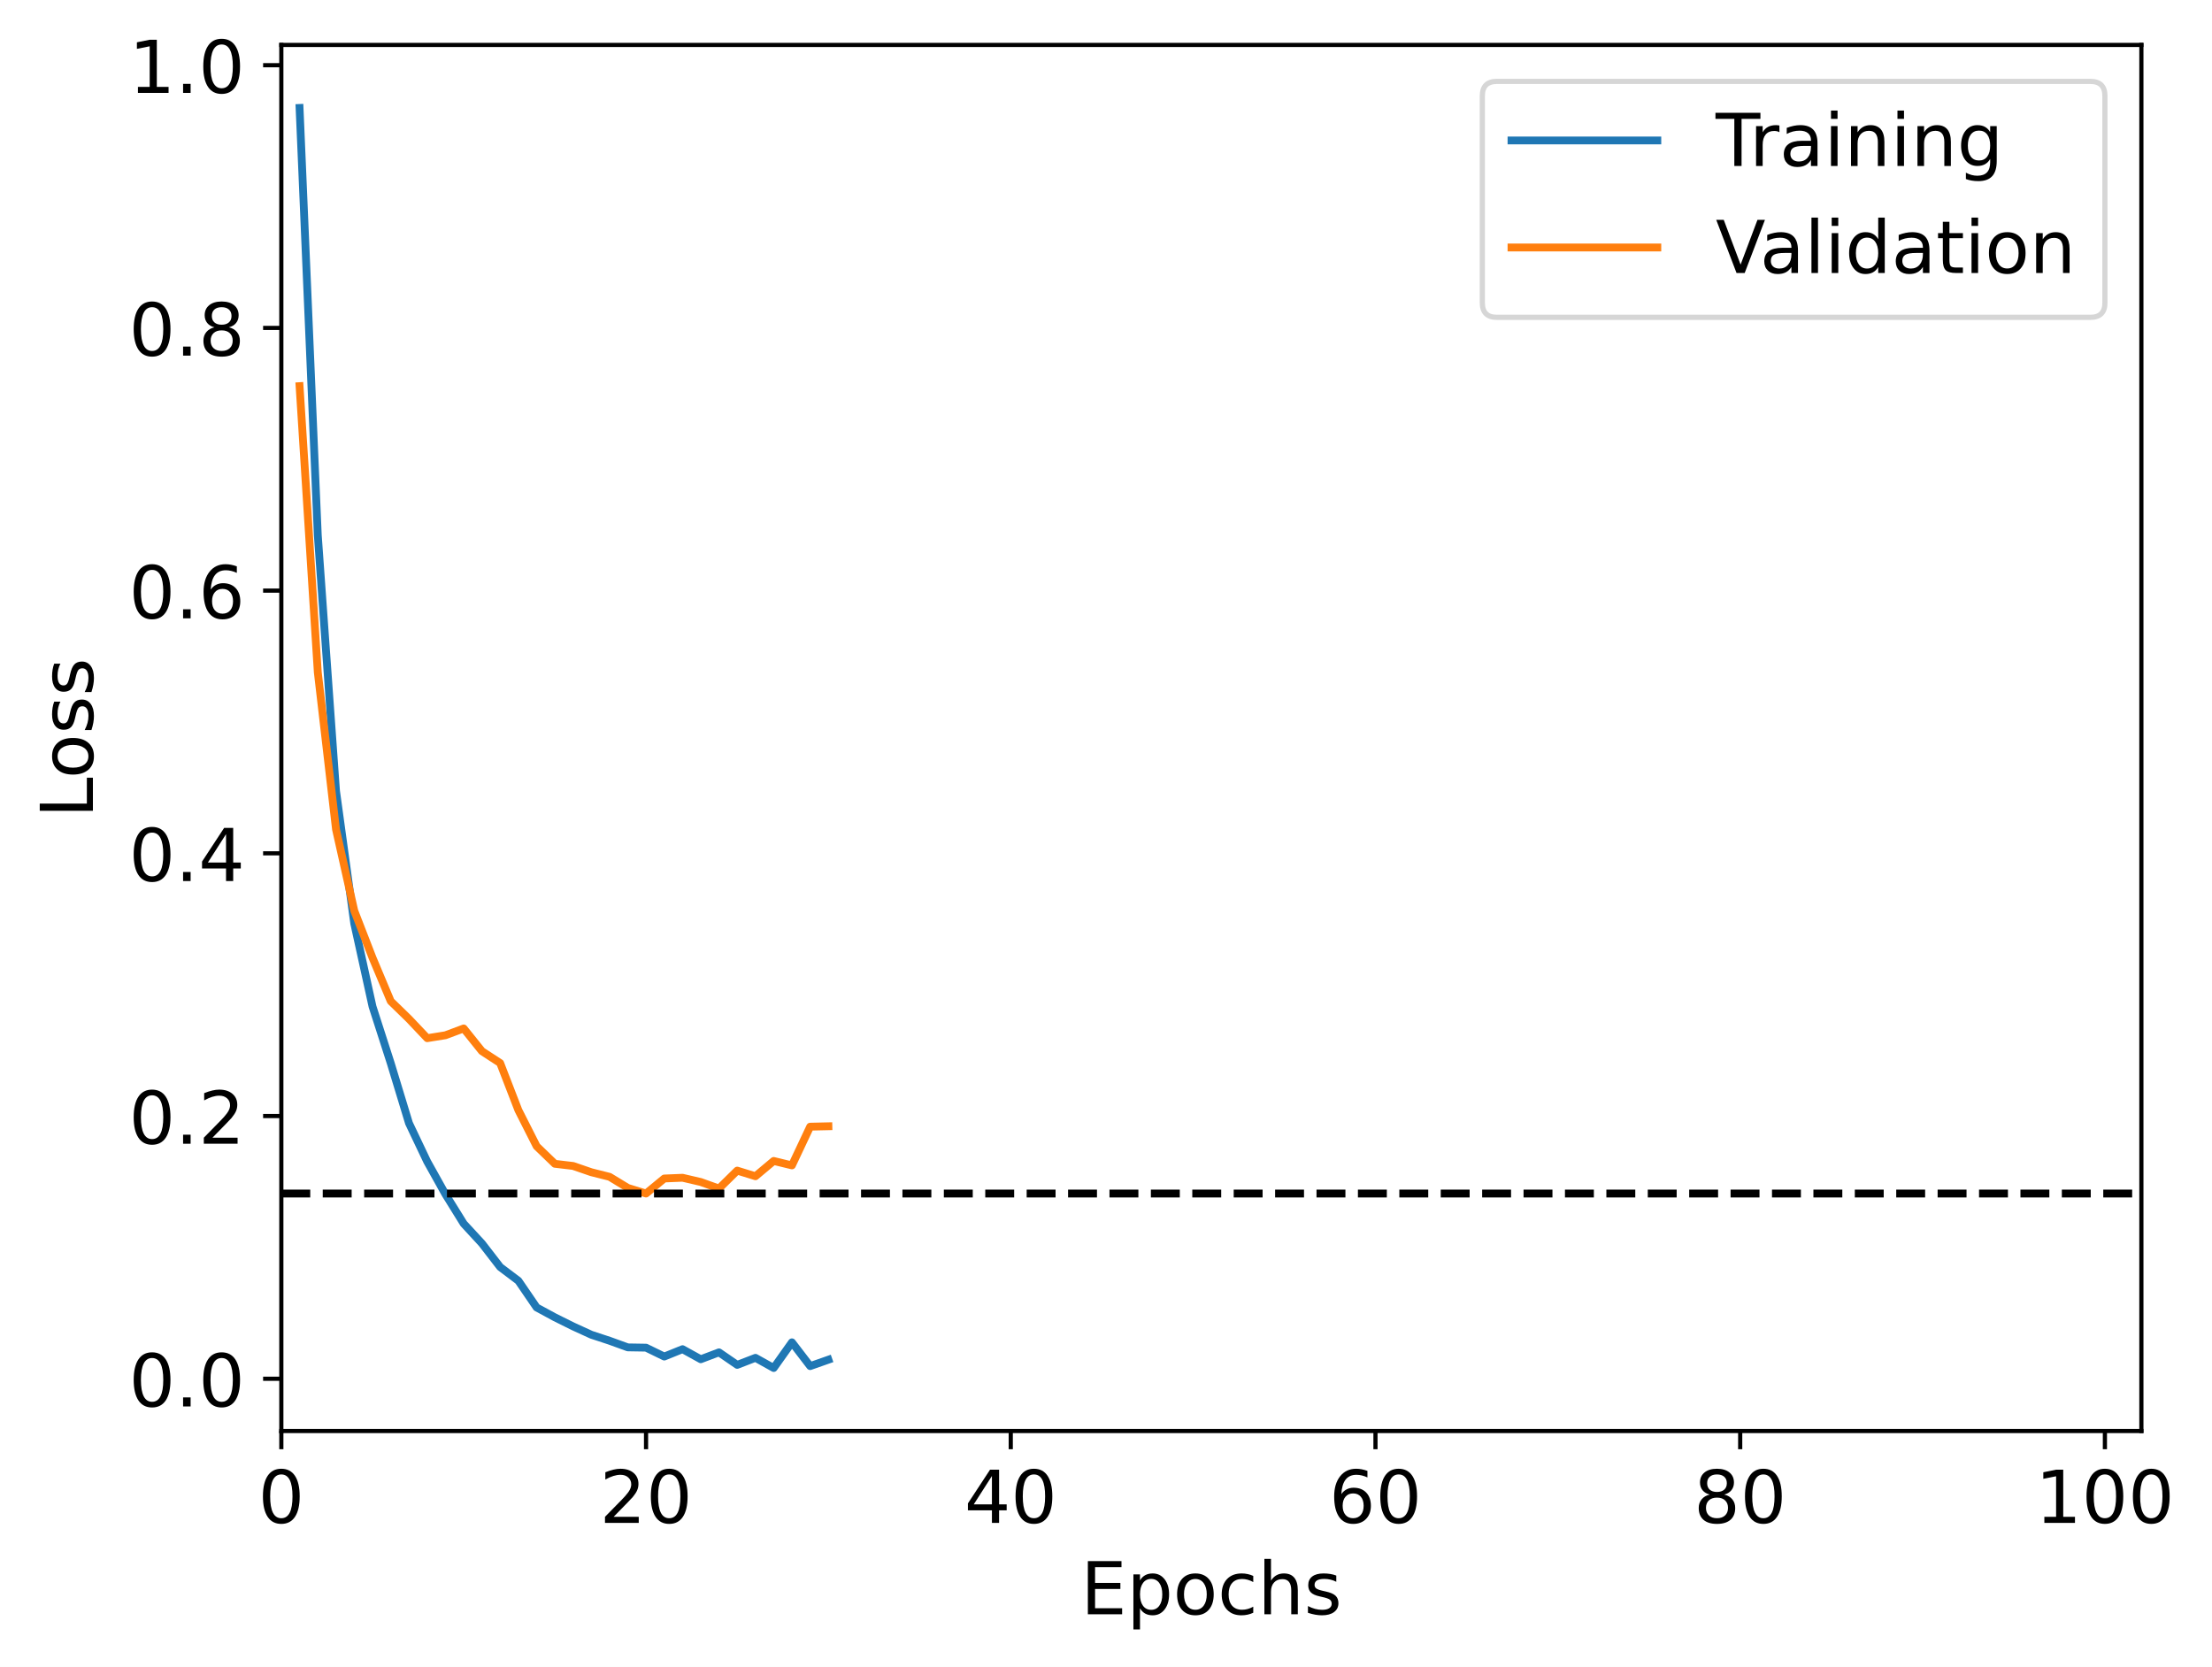
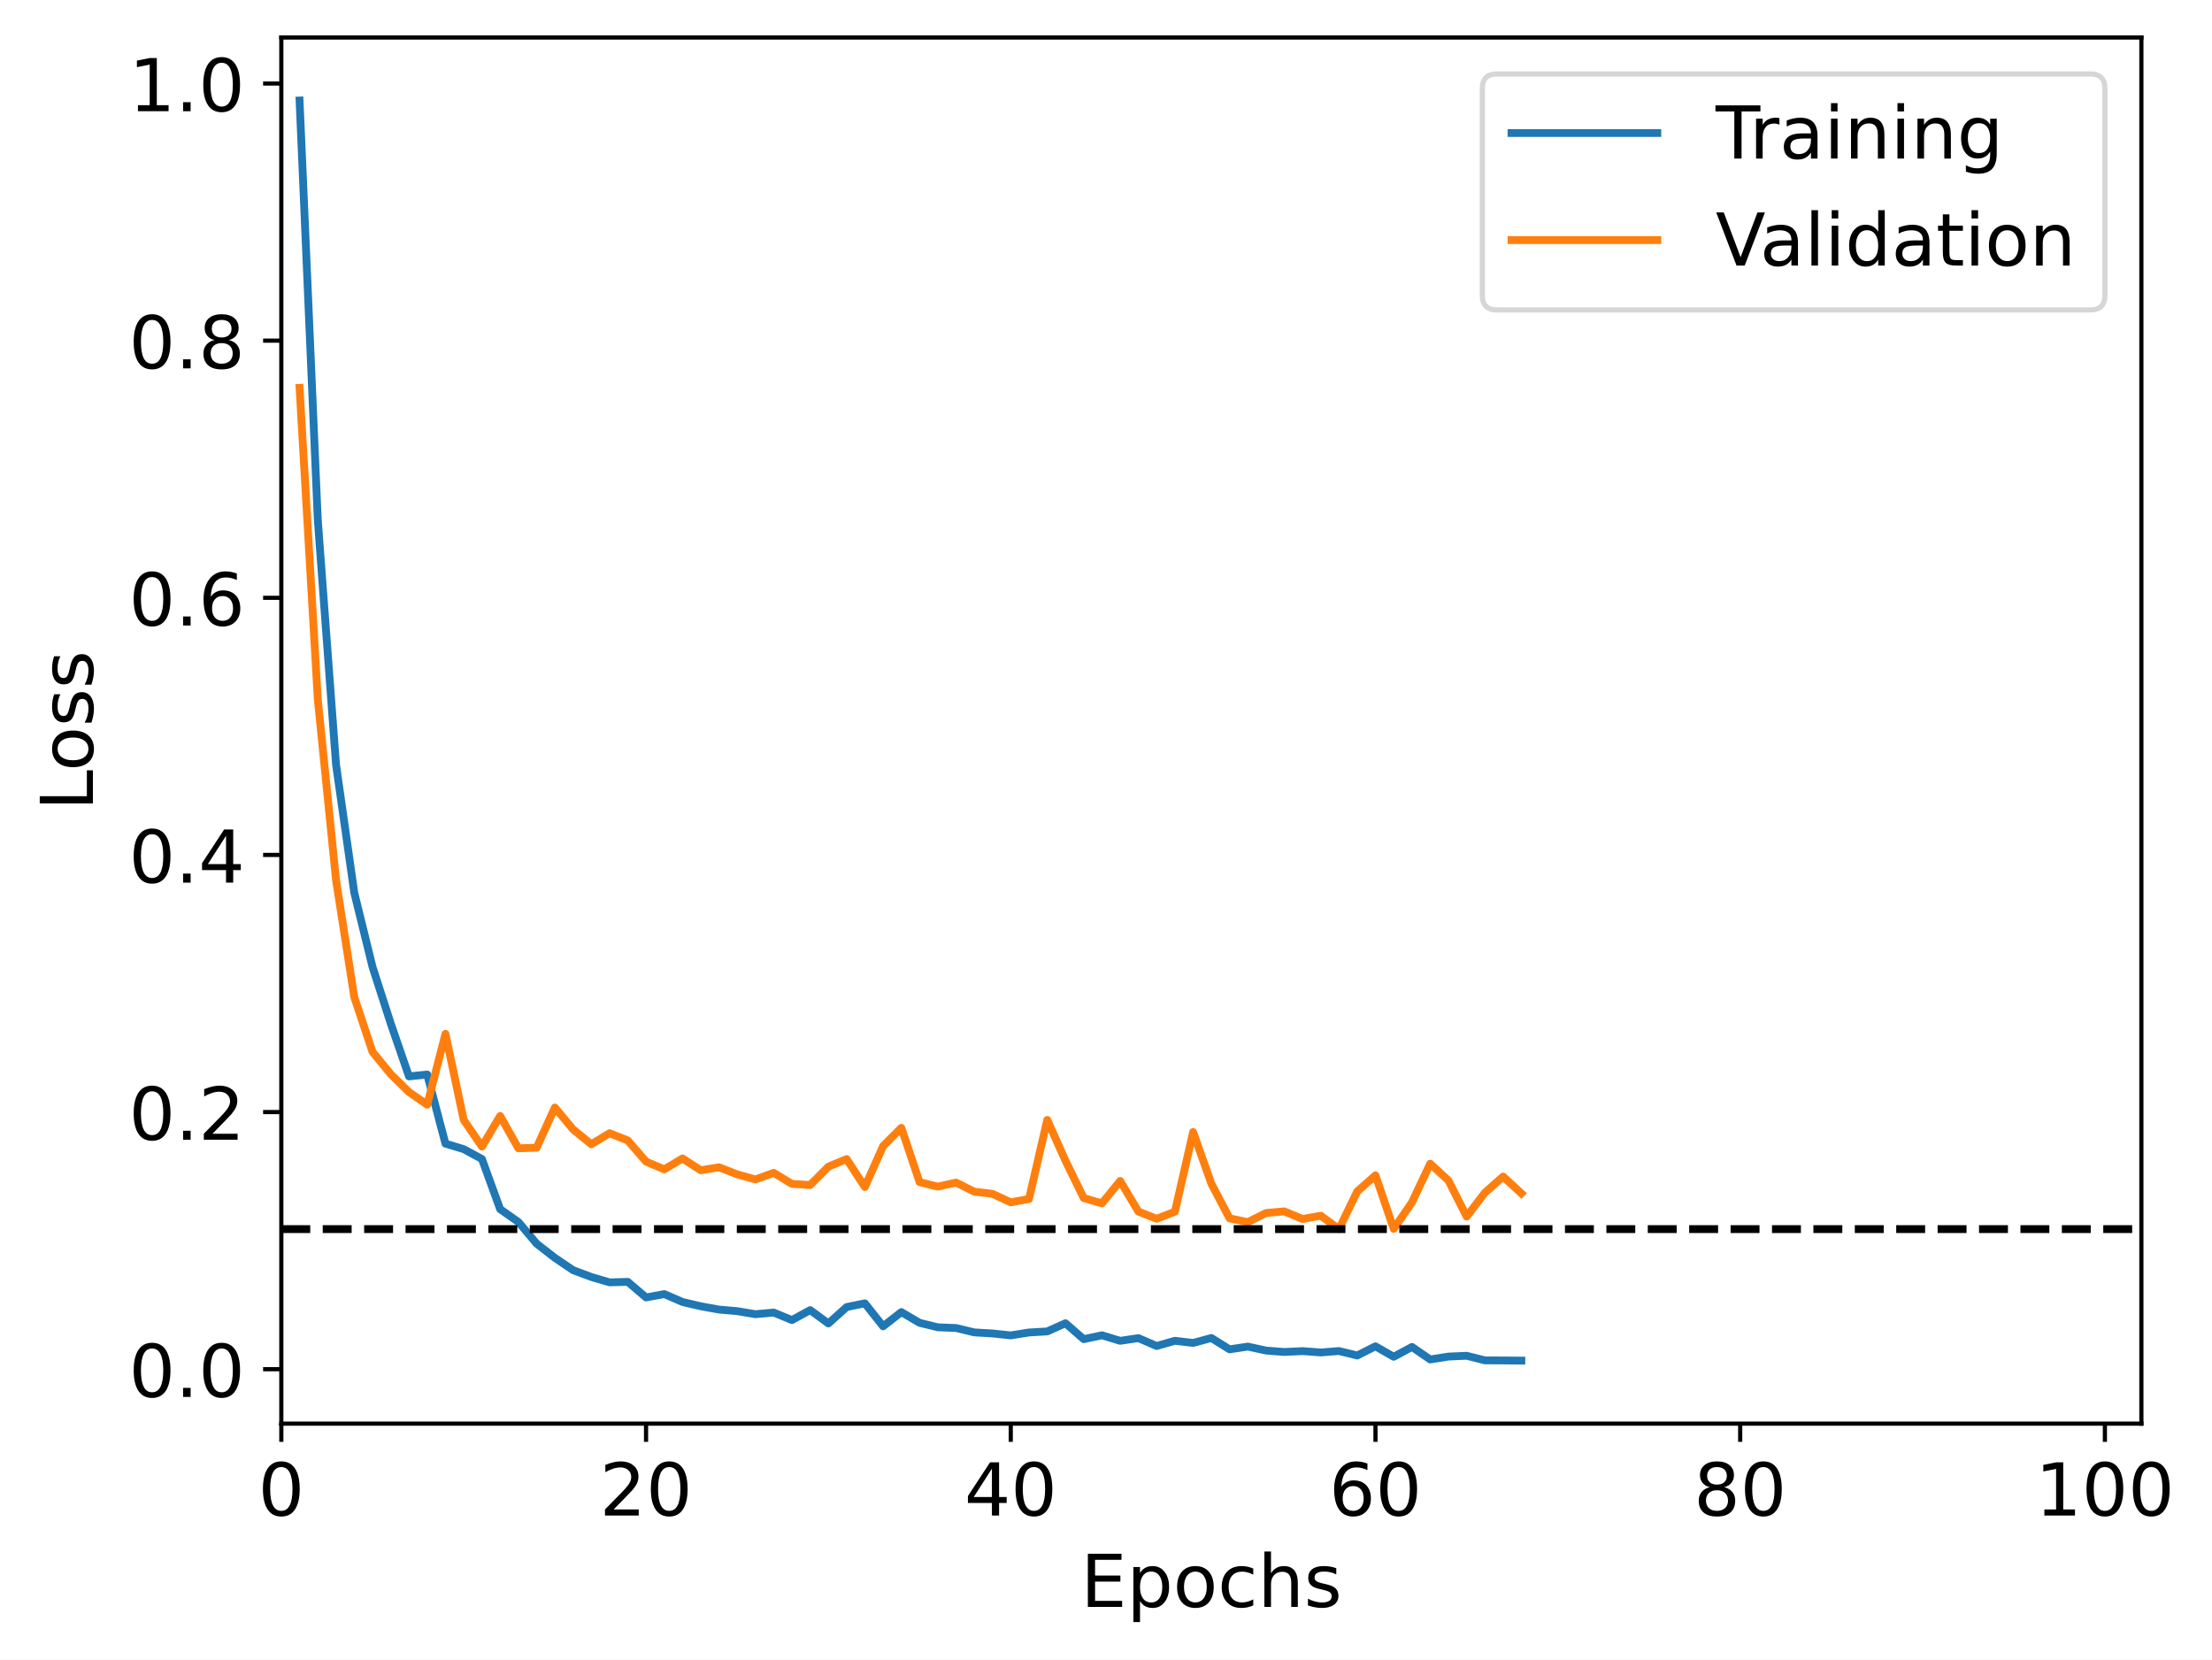
- <svg xmlns="http://www.w3.org/2000/svg" xmlns:xlink="http://www.w3.org/1999/xlink" width="424.693pt" height="320.037pt" viewBox="0 0 424.693 320.037" version="1.1">
+ <svg xmlns="http://www.w3.org/2000/svg" xmlns:xlink="http://www.w3.org/1999/xlink" width="424.693pt" height="318.611pt" viewBox="0 0 424.693 318.611" version="1.1">
  <defs>
    <style type="text/css">*{stroke-linejoin: round; stroke-linecap: butt}</style>
  </defs>
  <g id="figure_1">
    <g id="patch_1">
-       <path d="M 0 320.037  L 424.693 320.037  L 424.693 0  L 0 0  z " style="fill: #ffffff" />
+       <path d="M 0 318.611  L 424.693 318.611  L 424.693 0  L 0 0  z " style="fill: #ffffff" />
    </g>
    <g id="axes_1">
      <g id="patch_2">
-         <path d="M 54.014 274.739  L 411.134 274.739  L 411.134 8.627  L 54.014 8.627  z " style="fill: #ffffff" />
+         <path d="M 54.014 273.312  L 411.134 273.312  L 411.134 7.2  L 54.014 7.2  z " style="fill: #ffffff" />
      </g>
      <g id="matplotlib.axis_1">
        <g id="xtick_1">
          <g id="line2d_1">
            <defs>
-               <path id="maf459d86ac" d="M 0 0  L 0 3.5  " style="stroke: #000000; stroke-width: 0.8" />
-             </defs>
-             <g>
-               <use xlink:href="#maf459d86ac" x="54.014" y="274.739" style="stroke: #000000; stroke-width: 0.8" />
+               <path id="m5e80cc8132" d="M 0 0  L 0 3.5  " style="stroke: #000000; stroke-width: 0.8" />
+             </defs>
+             <g>
+               <use xlink:href="#m5e80cc8132" x="54.014" y="273.312" style="stroke: #000000; stroke-width: 0.8" />
            </g>
          </g>
          <g id="text_1">
-             <g transform="translate(49.56 292.3765) scale(0.14 -0.14)">
+             <g transform="translate(49.56 290.9498) scale(0.14 -0.14)">
              <defs>
                <path id="DejaVuSans-30" d="M 2034 4250  Q 1547 4250 1301 3770  Q 1056 3291 1056 2328  Q 1056 1369 1301 889  Q 1547 409 2034 409  Q 2525 409 2770 889  Q 3016 1369 3016 2328  Q 3016 3291 2770 3770  Q 2525 4250 2034 4250  z M 2034 4750  Q 2819 4750 3233 4129  Q 3647 3509 3647 2328  Q 3647 1150 3233 529  Q 2819 -91 2034 -91  Q 1250 -91 836 529  Q 422 1150 422 2328  Q 422 3509 836 4129  Q 1250 4750 2034 4750  z " transform="scale(0.015625)" />
              </defs>
              <use xlink:href="#DejaVuSans-30" />
            </g>
          </g>
        </g>
        <g id="xtick_2">
          <g id="line2d_2">
            <g>
-               <use xlink:href="#maf459d86ac" x="124.037" y="274.739" style="stroke: #000000; stroke-width: 0.8" />
+               <use xlink:href="#m5e80cc8132" x="124.037" y="273.312" style="stroke: #000000; stroke-width: 0.8" />
            </g>
          </g>
          <g id="text_2">
-             <g transform="translate(115.1298 292.3765) scale(0.14 -0.14)">
+             <g transform="translate(115.1298 290.9498) scale(0.14 -0.14)">
              <defs>
                <path id="DejaVuSans-32" d="M 1228 531  L 3431 531  L 3431 0  L 469 0  L 469 531  Q 828 903 1448 1529  Q 2069 2156 2228 2338  Q 2531 2678 2651 2914  Q 2772 3150 2772 3378  Q 2772 3750 2511 3984  Q 2250 4219 1831 4219  Q 1534 4219 1204 4116  Q 875 4013 500 3803  L 500 4441  Q 881 4594 1212 4672  Q 1544 4750 1819 4750  Q 2544 4750 2975 4387  Q 3406 4025 3406 3419  Q 3406 3131 3298 2873  Q 3191 2616 2906 2266  Q 2828 2175 2409 1742  Q 1991 1309 1228 531  z " transform="scale(0.015625)" />
              </defs>
              <use xlink:href="#DejaVuSans-32" />
              <use xlink:href="#DejaVuSans-30" x="63.623" />
            </g>
          </g>
        </g>
        <g id="xtick_3">
          <g id="line2d_3">
            <g>
-               <use xlink:href="#maf459d86ac" x="194.061" y="274.739" style="stroke: #000000; stroke-width: 0.8" />
+               <use xlink:href="#m5e80cc8132" x="194.061" y="273.312" style="stroke: #000000; stroke-width: 0.8" />
            </g>
          </g>
          <g id="text_3">
-             <g transform="translate(185.1533 292.3765) scale(0.14 -0.14)">
+             <g transform="translate(185.1533 290.9498) scale(0.14 -0.14)">
              <defs>
                <path id="DejaVuSans-34" d="M 2419 4116  L 825 1625  L 2419 1625  L 2419 4116  z M 2253 4666  L 3047 4666  L 3047 1625  L 3713 1625  L 3713 1100  L 3047 1100  L 3047 0  L 2419 0  L 2419 1100  L 313 1100  L 313 1709  L 2253 4666  z " transform="scale(0.015625)" />
              </defs>
              <use xlink:href="#DejaVuSans-34" />
              <use xlink:href="#DejaVuSans-30" x="63.623" />
            </g>
          </g>
        </g>
        <g id="xtick_4">
          <g id="line2d_4">
            <g>
-               <use xlink:href="#maf459d86ac" x="264.084" y="274.739" style="stroke: #000000; stroke-width: 0.8" />
+               <use xlink:href="#m5e80cc8132" x="264.084" y="273.312" style="stroke: #000000; stroke-width: 0.8" />
            </g>
          </g>
          <g id="text_4">
-             <g transform="translate(255.1768 292.3765) scale(0.14 -0.14)">
+             <g transform="translate(255.1768 290.9498) scale(0.14 -0.14)">
              <defs>
                <path id="DejaVuSans-36" d="M 2113 2584  Q 1688 2584 1439 2293  Q 1191 2003 1191 1497  Q 1191 994 1439 701  Q 1688 409 2113 409  Q 2538 409 2786 701  Q 3034 994 3034 1497  Q 3034 2003 2786 2293  Q 2538 2584 2113 2584  z M 3366 4563  L 3366 3988  Q 3128 4100 2886 4159  Q 2644 4219 2406 4219  Q 1781 4219 1451 3797  Q 1122 3375 1075 2522  Q 1259 2794 1537 2939  Q 1816 3084 2150 3084  Q 2853 3084 3261 2657  Q 3669 2231 3669 1497  Q 3669 778 3244 343  Q 2819 -91 2113 -91  Q 1303 -91 875 529  Q 447 1150 447 2328  Q 447 3434 972 4092  Q 1497 4750 2381 4750  Q 2619 4750 2861 4703  Q 3103 4656 3366 4563  z " transform="scale(0.015625)" />
              </defs>
              <use xlink:href="#DejaVuSans-36" />
              <use xlink:href="#DejaVuSans-30" x="63.623" />
            </g>
          </g>
        </g>
        <g id="xtick_5">
          <g id="line2d_5">
            <g>
-               <use xlink:href="#maf459d86ac" x="334.108" y="274.739" style="stroke: #000000; stroke-width: 0.8" />
+               <use xlink:href="#m5e80cc8132" x="334.108" y="273.312" style="stroke: #000000; stroke-width: 0.8" />
            </g>
          </g>
          <g id="text_5">
-             <g transform="translate(325.2004 292.3765) scale(0.14 -0.14)">
+             <g transform="translate(325.2004 290.9498) scale(0.14 -0.14)">
              <defs>
                <path id="DejaVuSans-38" d="M 2034 2216  Q 1584 2216 1326 1975  Q 1069 1734 1069 1313  Q 1069 891 1326 650  Q 1584 409 2034 409  Q 2484 409 2743 651  Q 3003 894 3003 1313  Q 3003 1734 2745 1975  Q 2488 2216 2034 2216  z M 1403 2484  Q 997 2584 770 2862  Q 544 3141 544 3541  Q 544 4100 942 4425  Q 1341 4750 2034 4750  Q 2731 4750 3128 4425  Q 3525 4100 3525 3541  Q 3525 3141 3298 2862  Q 3072 2584 2669 2484  Q 3125 2378 3379 2068  Q 3634 1759 3634 1313  Q 3634 634 3220 271  Q 2806 -91 2034 -91  Q 1263 -91 848 271  Q 434 634 434 1313  Q 434 1759 690 2068  Q 947 2378 1403 2484  z M 1172 3481  Q 1172 3119 1398 2916  Q 1625 2713 2034 2713  Q 2441 2713 2670 2916  Q 2900 3119 2900 3481  Q 2900 3844 2670 4047  Q 2441 4250 2034 4250  Q 1625 4250 1398 4047  Q 1172 3844 1172 3481  z " transform="scale(0.015625)" />
              </defs>
              <use xlink:href="#DejaVuSans-38" />
              <use xlink:href="#DejaVuSans-30" x="63.623" />
            </g>
          </g>
        </g>
        <g id="xtick_6">
          <g id="line2d_6">
            <g>
-               <use xlink:href="#maf459d86ac" x="404.131" y="274.739" style="stroke: #000000; stroke-width: 0.8" />
+               <use xlink:href="#m5e80cc8132" x="404.131" y="273.312" style="stroke: #000000; stroke-width: 0.8" />
            </g>
          </g>
          <g id="text_6">
-             <g transform="translate(390.7701 292.3765) scale(0.14 -0.14)">
+             <g transform="translate(390.7701 290.9498) scale(0.14 -0.14)">
              <defs>
                <path id="DejaVuSans-31" d="M 794 531  L 1825 531  L 1825 4091  L 703 3866  L 703 4441  L 1819 4666  L 2450 4666  L 2450 531  L 3481 531  L 3481 0  L 794 0  L 794 531  z " transform="scale(0.015625)" />
              </defs>
              <use xlink:href="#DejaVuSans-31" />
              <use xlink:href="#DejaVuSans-30" x="63.623" />
              <use xlink:href="#DejaVuSans-30" x="127.246" />
            </g>
          </g>
        </g>
        <g id="text_7">
-           <g transform="translate(207.4919 309.9259) scale(0.14 -0.14)">
+           <g transform="translate(207.4919 308.4992) scale(0.14 -0.14)">
            <defs>
              <path id="DejaVuSans-45" d="M 628 4666  L 3578 4666  L 3578 4134  L 1259 4134  L 1259 2753  L 3481 2753  L 3481 2222  L 1259 2222  L 1259 531  L 3634 531  L 3634 0  L 628 0  L 628 4666  z " transform="scale(0.015625)" />
              <path id="DejaVuSans-70" d="M 1159 525  L 1159 -1331  L 581 -1331  L 581 3500  L 1159 3500  L 1159 2969  Q 1341 3281 1617 3432  Q 1894 3584 2278 3584  Q 2916 3584 3314 3078  Q 3713 2572 3713 1747  Q 3713 922 3314 415  Q 2916 -91 2278 -91  Q 1894 -91 1617 61  Q 1341 213 1159 525  z M 3116 1747  Q 3116 2381 2855 2742  Q 2594 3103 2138 3103  Q 1681 3103 1420 2742  Q 1159 2381 1159 1747  Q 1159 1113 1420 752  Q 1681 391 2138 391  Q 2594 391 2855 752  Q 3116 1113 3116 1747  z " transform="scale(0.015625)" />
              <path id="DejaVuSans-6f" d="M 1959 3097  Q 1497 3097 1228 2736  Q 959 2375 959 1747  Q 959 1119 1226 758  Q 1494 397 1959 397  Q 2419 397 2687 759  Q 2956 1122 2956 1747  Q 2956 2369 2687 2733  Q 2419 3097 1959 3097  z M 1959 3584  Q 2709 3584 3137 3096  Q 3566 2609 3566 1747  Q 3566 888 3137 398  Q 2709 -91 1959 -91  Q 1206 -91 779 398  Q 353 888 353 1747  Q 353 2609 779 3096  Q 1206 3584 1959 3584  z " transform="scale(0.015625)" />
              <path id="DejaVuSans-63" d="M 3122 3366  L 3122 2828  Q 2878 2963 2633 3030  Q 2388 3097 2138 3097  Q 1578 3097 1268 2742  Q 959 2388 959 1747  Q 959 1106 1268 751  Q 1578 397 2138 397  Q 2388 397 2633 464  Q 2878 531 3122 666  L 3122 134  Q 2881 22 2623 -34  Q 2366 -91 2075 -91  Q 1284 -91 818 406  Q 353 903 353 1747  Q 353 2603 823 3093  Q 1294 3584 2113 3584  Q 2378 3584 2631 3529  Q 2884 3475 3122 3366  z " transform="scale(0.015625)" />
              <path id="DejaVuSans-68" d="M 3513 2113  L 3513 0  L 2938 0  L 2938 2094  Q 2938 2591 2744 2837  Q 2550 3084 2163 3084  Q 1697 3084 1428 2787  Q 1159 2491 1159 1978  L 1159 0  L 581 0  L 581 4863  L 1159 4863  L 1159 2956  Q 1366 3272 1645 3428  Q 1925 3584 2291 3584  Q 2894 3584 3203 3211  Q 3513 2838 3513 2113  z " transform="scale(0.015625)" />
              <path id="DejaVuSans-73" d="M 2834 3397  L 2834 2853  Q 2591 2978 2328 3040  Q 2066 3103 1784 3103  Q 1356 3103 1142 2972  Q 928 2841 928 2578  Q 928 2378 1081 2264  Q 1234 2150 1697 2047  L 1894 2003  Q 2506 1872 2764 1633  Q 3022 1394 3022 966  Q 3022 478 2636 193  Q 2250 -91 1575 -91  Q 1294 -91 989 -36  Q 684 19 347 128  L 347 722  Q 666 556 975 473  Q 1284 391 1588 391  Q 1994 391 2212 530  Q 2431 669 2431 922  Q 2431 1156 2273 1281  Q 2116 1406 1581 1522  L 1381 1569  Q 847 1681 609 1914  Q 372 2147 372 2553  Q 372 3047 722 3315  Q 1072 3584 1716 3584  Q 2034 3584 2315 3537  Q 2597 3491 2834 3397  z " transform="scale(0.015625)" />
            </defs>
            <use xlink:href="#DejaVuSans-45" />
            <use xlink:href="#DejaVuSans-70" x="63.184" />
            <use xlink:href="#DejaVuSans-6f" x="126.66" />
            <use xlink:href="#DejaVuSans-63" x="187.842" />
            <use xlink:href="#DejaVuSans-68" x="242.822" />
            <use xlink:href="#DejaVuSans-73" x="306.201" />
          </g>
        </g>
      </g>
      <g id="matplotlib.axis_2">
        <g id="ytick_1">
          <g id="line2d_7">
            <defs>
-               <path id="m88fe396eaa" d="M 0 0  L -3.5 0  " style="stroke: #000000; stroke-width: 0.8" />
-             </defs>
-             <g>
-               <use xlink:href="#m88fe396eaa" x="54.014" y="264.706" style="stroke: #000000; stroke-width: 0.8" />
+               <path id="mdcd962acd1" d="M 0 0  L -3.5 0  " style="stroke: #000000; stroke-width: 0.8" />
+             </defs>
+             <g>
+               <use xlink:href="#mdcd962acd1" x="54.014" y="262.864" style="stroke: #000000; stroke-width: 0.8" />
            </g>
          </g>
          <g id="text_8">
-             <g transform="translate(24.74938 270.0253) scale(0.14 -0.14)">
+             <g transform="translate(24.74938 268.1831) scale(0.14 -0.14)">
              <defs>
                <path id="DejaVuSans-2e" d="M 684 794  L 1344 794  L 1344 0  L 684 0  L 684 794  z " transform="scale(0.015625)" />
              </defs>
              <use xlink:href="#DejaVuSans-30" />
              <use xlink:href="#DejaVuSans-2e" x="63.623" />
              <use xlink:href="#DejaVuSans-30" x="95.41" />
            </g>
          </g>
        </g>
        <g id="ytick_2">
          <g id="line2d_8">
            <g>
-               <use xlink:href="#m88fe396eaa" x="54.014" y="214.269" style="stroke: #000000; stroke-width: 0.8" />
+               <use xlink:href="#mdcd962acd1" x="54.014" y="213.498" style="stroke: #000000; stroke-width: 0.8" />
            </g>
          </g>
          <g id="text_9">
-             <g transform="translate(24.74938 219.5878) scale(0.14 -0.14)">
+             <g transform="translate(24.74938 218.8172) scale(0.14 -0.14)">
              <use xlink:href="#DejaVuSans-30" />
              <use xlink:href="#DejaVuSans-2e" x="63.623" />
              <use xlink:href="#DejaVuSans-32" x="95.41" />
            </g>
          </g>
        </g>
        <g id="ytick_3">
          <g id="line2d_9">
            <g>
-               <use xlink:href="#m88fe396eaa" x="54.014" y="163.831" style="stroke: #000000; stroke-width: 0.8" />
+               <use xlink:href="#mdcd962acd1" x="54.014" y="164.132" style="stroke: #000000; stroke-width: 0.8" />
            </g>
          </g>
          <g id="text_10">
-             <g transform="translate(24.74938 169.1503) scale(0.14 -0.14)">
+             <g transform="translate(24.74938 169.4513) scale(0.14 -0.14)">
              <use xlink:href="#DejaVuSans-30" />
              <use xlink:href="#DejaVuSans-2e" x="63.623" />
              <use xlink:href="#DejaVuSans-34" x="95.41" />
            </g>
          </g>
        </g>
        <g id="ytick_4">
          <g id="line2d_10">
            <g>
-               <use xlink:href="#m88fe396eaa" x="54.014" y="113.394" style="stroke: #000000; stroke-width: 0.8" />
+               <use xlink:href="#mdcd962acd1" x="54.014" y="114.767" style="stroke: #000000; stroke-width: 0.8" />
            </g>
          </g>
          <g id="text_11">
-             <g transform="translate(24.74938 118.7128) scale(0.14 -0.14)">
+             <g transform="translate(24.74938 120.0854) scale(0.14 -0.14)">
              <use xlink:href="#DejaVuSans-30" />
              <use xlink:href="#DejaVuSans-2e" x="63.623" />
              <use xlink:href="#DejaVuSans-36" x="95.41" />
            </g>
          </g>
        </g>
        <g id="ytick_5">
          <g id="line2d_11">
            <g>
-               <use xlink:href="#m88fe396eaa" x="54.014" y="62.956" style="stroke: #000000; stroke-width: 0.8" />
+               <use xlink:href="#mdcd962acd1" x="54.014" y="65.401" style="stroke: #000000; stroke-width: 0.8" />
            </g>
          </g>
          <g id="text_12">
-             <g transform="translate(24.74938 68.27531) scale(0.14 -0.14)">
+             <g transform="translate(24.74938 70.71955) scale(0.14 -0.14)">
              <use xlink:href="#DejaVuSans-30" />
              <use xlink:href="#DejaVuSans-2e" x="63.623" />
              <use xlink:href="#DejaVuSans-38" x="95.41" />
            </g>
          </g>
        </g>
        <g id="ytick_6">
          <g id="line2d_12">
            <g>
-               <use xlink:href="#m88fe396eaa" x="54.014" y="12.519" style="stroke: #000000; stroke-width: 0.8" />
+               <use xlink:href="#mdcd962acd1" x="54.014" y="16.035" style="stroke: #000000; stroke-width: 0.8" />
            </g>
          </g>
          <g id="text_13">
-             <g transform="translate(24.74938 17.83781) scale(0.14 -0.14)">
+             <g transform="translate(24.74938 21.35367) scale(0.14 -0.14)">
              <use xlink:href="#DejaVuSans-31" />
              <use xlink:href="#DejaVuSans-2e" x="63.623" />
              <use xlink:href="#DejaVuSans-30" x="95.41" />
            </g>
          </g>
        </g>
        <g id="text_14">
-           <g transform="translate(17.83781 157.0368) rotate(-90) scale(0.14 -0.14)">
+           <g transform="translate(17.83781 155.6101) rotate(-90) scale(0.14 -0.14)">
            <defs>
              <path id="DejaVuSans-4c" d="M 628 4666  L 1259 4666  L 1259 531  L 3531 531  L 3531 0  L 628 0  L 628 4666  z " transform="scale(0.015625)" />
            </defs>
            <use xlink:href="#DejaVuSans-4c" />
            <use xlink:href="#DejaVuSans-6f" x="53.963" />
            <use xlink:href="#DejaVuSans-73" x="115.145" />
            <use xlink:href="#DejaVuSans-73" x="167.244" />
          </g>
        </g>
      </g>
      <g id="line2d_13">
-         <path d="M 57.515 20.723  L 61.016 102.771  L 64.517 151.864  L 68.018 177.332  L 71.52 193.242  L 75.021 204.123  L 78.522 215.638  L 82.023 223.009  L 85.524 229.285  L 89.026 234.929  L 92.527 238.726  L 96.028 243.259  L 99.529 245.902  L 103.03 251.019  L 106.531 252.916  L 110.033 254.656  L 113.534 256.26  L 117.035 257.413  L 120.536 258.682  L 124.037 258.739  L 127.538 260.445  L 131.04 259.03  L 134.541 260.964  L 138.042 259.638  L 141.543 262.044  L 145.044 260.691  L 148.546 262.643  L 152.047 257.715  L 155.548 262.279  L 159.049 261.049  " clip-path="url(#p74c6df0e5a)" style="fill: none; stroke: #1f77b4; stroke-width: 1.5; stroke-linecap: square" />
+         <path d="M 57.515 19.296  L 61.016 99.837  L 64.517 146.782  L 68.018 171.379  L 71.52 185.63  L 75.021 196.495  L 78.522 206.645  L 82.023 206.291  L 85.524 219.558  L 89.026 220.615  L 92.527 222.507  L 96.028 232.14  L 99.529 234.606  L 103.03 238.767  L 106.531 241.483  L 110.033 243.854  L 113.534 245.161  L 117.035 246.188  L 120.536 246.096  L 124.037 249.084  L 127.538 248.438  L 131.04 249.96  L 134.541 250.777  L 138.042 251.412  L 141.543 251.716  L 145.044 252.304  L 148.546 251.987  L 152.047 253.428  L 155.548 251.515  L 159.049 254.08  L 162.55 250.93  L 166.051 250.218  L 169.553 254.628  L 173.054 251.897  L 176.555 253.958  L 180.056 254.814  L 183.557 254.955  L 187.058 255.794  L 190.56 256.001  L 194.061 256.37  L 197.562 255.811  L 201.063 255.61  L 204.564 254.039  L 208.066 257.092  L 211.567 256.352  L 215.068 257.412  L 218.569 256.898  L 222.07 258.407  L 225.571 257.405  L 229.073 257.819  L 232.574 256.872  L 236.075 259.049  L 239.576 258.521  L 243.077 259.283  L 246.578 259.553  L 250.08 259.386  L 253.581 259.648  L 257.082 259.374  L 260.583 260.227  L 264.084 258.468  L 267.586 260.474  L 271.087 258.585  L 274.588 260.99  L 278.089 260.437  L 281.59 260.283  L 285.091 261.165  L 288.593 261.182  L 292.094 261.216  " clip-path="url(#p495d0475eb)" style="fill: none; stroke: #1f77b4; stroke-width: 1.5; stroke-linecap: square" />
      </g>
      <g id="line2d_14">
-         <path d="M 57.515 74.134  L 61.016 129.08  L 64.517 159.254  L 68.018 174.852  L 71.52 183.883  L 75.021 192.22  L 78.522 195.627  L 82.023 199.322  L 85.524 198.759  L 89.026 197.453  L 92.527 201.817  L 96.028 204.097  L 99.529 213.149  L 103.03 220.062  L 106.531 223.439  L 110.033 223.854  L 113.534 225.058  L 117.035 225.938  L 120.536 228.067  L 124.037 229.147  L 127.538 226.26  L 131.04 226.117  L 134.541 226.934  L 138.042 228.188  L 141.543 224.746  L 145.044 225.827  L 148.546 222.893  L 152.047 223.745  L 155.548 216.312  L 159.049 216.232  " clip-path="url(#p74c6df0e5a)" style="fill: none; stroke: #ff7f0e; stroke-width: 1.5; stroke-linecap: square" />
+         <path d="M 57.515 74.463  L 61.016 134.261  L 64.517 168.951  L 68.018 191.428  L 71.52 201.944  L 75.021 206.219  L 78.522 209.659  L 82.023 212.083  L 85.524 198.479  L 89.026 214.995  L 92.527 220.12  L 96.028 214.249  L 99.529 220.451  L 103.03 220.337  L 106.531 212.623  L 110.033 216.827  L 113.534 219.675  L 117.035 217.554  L 120.536 218.95  L 124.037 223.002  L 127.538 224.498  L 131.04 222.398  L 134.541 224.67  L 138.042 224.097  L 141.543 225.458  L 145.044 226.43  L 148.546 225.165  L 152.047 227.286  L 155.548 227.499  L 159.049 223.976  L 162.55 222.518  L 166.051 227.885  L 169.553 220.023  L 173.054 216.526  L 176.555 226.951  L 180.056 227.812  L 183.557 227.033  L 187.058 228.78  L 190.56 229.196  L 194.061 230.83  L 197.562 230.176  L 201.063 215.001  L 204.564 222.832  L 208.066 229.995  L 211.567 231.023  L 215.068 226.719  L 218.569 232.605  L 222.07 233.985  L 225.571 232.631  L 229.073 217.329  L 232.574 227.251  L 236.075 233.893  L 239.576 234.628  L 243.077 232.869  L 246.578 232.559  L 250.08 234.025  L 253.581 233.392  L 257.082 235.964  L 260.583 228.73  L 264.084 225.647  L 267.586 235.921  L 271.087 230.839  L 274.588 223.406  L 278.089 226.635  L 281.59 233.561  L 285.091 228.971  L 288.593 225.876  L 292.094 229.106  " clip-path="url(#p495d0475eb)" style="fill: none; stroke: #ff7f0e; stroke-width: 1.5; stroke-linecap: square" />
      </g>
      <g id="line2d_15">
-         <path d="M 54.014 229.147  L 411.134 229.147  " clip-path="url(#p74c6df0e5a)" style="fill: none; stroke-dasharray: 5.55,2.4; stroke-dashoffset: 0; stroke: #000000; stroke-width: 1.5" />
+         <path d="M 54.014 235.964  L 411.134 235.964  " clip-path="url(#p495d0475eb)" style="fill: none; stroke-dasharray: 5.55,2.4; stroke-dashoffset: 0; stroke: #000000; stroke-width: 1.5" />
      </g>
      <g id="patch_3">
-         <path d="M 54.014 274.739  L 54.014 8.627  " style="fill: none; stroke: #000000; stroke-width: 0.8; stroke-linejoin: miter; stroke-linecap: square" />
+         <path d="M 54.014 273.312  L 54.014 7.2  " style="fill: none; stroke: #000000; stroke-width: 0.8; stroke-linejoin: miter; stroke-linecap: square" />
      </g>
      <g id="patch_4">
-         <path d="M 411.134 274.739  L 411.134 8.627  " style="fill: none; stroke: #000000; stroke-width: 0.8; stroke-linejoin: miter; stroke-linecap: square" />
+         <path d="M 411.134 273.312  L 411.134 7.2  " style="fill: none; stroke: #000000; stroke-width: 0.8; stroke-linejoin: miter; stroke-linecap: square" />
      </g>
      <g id="patch_5">
-         <path d="M 54.014 274.739  L 411.134 274.739  " style="fill: none; stroke: #000000; stroke-width: 0.8; stroke-linejoin: miter; stroke-linecap: square" />
+         <path d="M 54.014 273.312  L 411.134 273.312  " style="fill: none; stroke: #000000; stroke-width: 0.8; stroke-linejoin: miter; stroke-linecap: square" />
      </g>
      <g id="patch_6">
-         <path d="M 54.014 8.627  L 411.134 8.627  " style="fill: none; stroke: #000000; stroke-width: 0.8; stroke-linejoin: miter; stroke-linecap: square" />
+         <path d="M 54.014 7.2  L 411.134 7.2  " style="fill: none; stroke: #000000; stroke-width: 0.8; stroke-linejoin: miter; stroke-linecap: square" />
      </g>
      <g id="legend_1">
        <g id="patch_7">
-           <path d="M 287.4 60.925  L 401.334 60.925  Q 404.134 60.925 404.134 58.125  L 404.134 18.427  Q 404.134 15.627 401.334 15.627  L 287.4 15.627  Q 284.6 15.627 284.6 18.427  L 284.6 58.125  Q 284.6 60.925 287.4 60.925  z " style="fill: #ffffff; opacity: 0.8; stroke: #cccccc; stroke-linejoin: miter" />
+           <path d="M 287.4 59.499  L 401.334 59.499  Q 404.134 59.499 404.134 56.699  L 404.134 17  Q 404.134 14.2 401.334 14.2  L 287.4 14.2  Q 284.6 14.2 284.6 17  L 284.6 56.699  Q 284.6 59.499 287.4 59.499  z " style="fill: #ffffff; opacity: 0.8; stroke: #cccccc; stroke-linejoin: miter" />
        </g>
        <g id="line2d_16">
-           <path d="M 290.2 26.965  L 304.2 26.965  L 318.2 26.965  " style="fill: none; stroke: #1f77b4; stroke-width: 1.5; stroke-linecap: square" />
+           <path d="M 290.2 25.538  L 304.2 25.538  L 318.2 25.538  " style="fill: none; stroke: #1f77b4; stroke-width: 1.5; stroke-linecap: square" />
        </g>
        <g id="text_15">
-           <g transform="translate(329.4 31.8645) scale(0.14 -0.14)">
+           <g transform="translate(329.4 30.43781) scale(0.14 -0.14)">
            <defs>
              <path id="DejaVuSans-54" d="M -19 4666  L 3928 4666  L 3928 4134  L 2272 4134  L 2272 0  L 1638 0  L 1638 4134  L -19 4134  L -19 4666  z " transform="scale(0.015625)" />
              <path id="DejaVuSans-72" d="M 2631 2963  Q 2534 3019 2420 3045  Q 2306 3072 2169 3072  Q 1681 3072 1420 2755  Q 1159 2438 1159 1844  L 1159 0  L 581 0  L 581 3500  L 1159 3500  L 1159 2956  Q 1341 3275 1631 3429  Q 1922 3584 2338 3584  Q 2397 3584 2469 3576  Q 2541 3569 2628 3553  L 2631 2963  z " transform="scale(0.015625)" />
              <path id="DejaVuSans-61" d="M 2194 1759  Q 1497 1759 1228 1600  Q 959 1441 959 1056  Q 959 750 1161 570  Q 1363 391 1709 391  Q 2188 391 2477 730  Q 2766 1069 2766 1631  L 2766 1759  L 2194 1759  z M 3341 1997  L 3341 0  L 2766 0  L 2766 531  Q 2569 213 2275 61  Q 1981 -91 1556 -91  Q 1019 -91 701 211  Q 384 513 384 1019  Q 384 1609 779 1909  Q 1175 2209 1959 2209  L 2766 2209  L 2766 2266  Q 2766 2663 2505 2880  Q 2244 3097 1772 3097  Q 1472 3097 1187 3025  Q 903 2953 641 2809  L 641 3341  Q 956 3463 1253 3523  Q 1550 3584 1831 3584  Q 2591 3584 2966 3190  Q 3341 2797 3341 1997  z " transform="scale(0.015625)" />
              <path id="DejaVuSans-69" d="M 603 3500  L 1178 3500  L 1178 0  L 603 0  L 603 3500  z M 603 4863  L 1178 4863  L 1178 4134  L 603 4134  L 603 4863  z " transform="scale(0.015625)" />
              <path id="DejaVuSans-6e" d="M 3513 2113  L 3513 0  L 2938 0  L 2938 2094  Q 2938 2591 2744 2837  Q 2550 3084 2163 3084  Q 1697 3084 1428 2787  Q 1159 2491 1159 1978  L 1159 0  L 581 0  L 581 3500  L 1159 3500  L 1159 2956  Q 1366 3272 1645 3428  Q 1925 3584 2291 3584  Q 2894 3584 3203 3211  Q 3513 2838 3513 2113  z " transform="scale(0.015625)" />
              <path id="DejaVuSans-67" d="M 2906 1791  Q 2906 2416 2648 2759  Q 2391 3103 1925 3103  Q 1463 3103 1205 2759  Q 947 2416 947 1791  Q 947 1169 1205 825  Q 1463 481 1925 481  Q 2391 481 2648 825  Q 2906 1169 2906 1791  z M 3481 434  Q 3481 -459 3084 -895  Q 2688 -1331 1869 -1331  Q 1566 -1331 1297 -1286  Q 1028 -1241 775 -1147  L 775 -588  Q 1028 -725 1275 -790  Q 1522 -856 1778 -856  Q 2344 -856 2625 -561  Q 2906 -266 2906 331  L 2906 616  Q 2728 306 2450 153  Q 2172 0 1784 0  Q 1141 0 747 490  Q 353 981 353 1791  Q 353 2603 747 3093  Q 1141 3584 1784 3584  Q 2172 3584 2450 3431  Q 2728 3278 2906 2969  L 2906 3500  L 3481 3500  L 3481 434  z " transform="scale(0.015625)" />
            </defs>
            <use xlink:href="#DejaVuSans-54" />
            <use xlink:href="#DejaVuSans-72" x="46.334" />
            <use xlink:href="#DejaVuSans-61" x="87.447" />
            <use xlink:href="#DejaVuSans-69" x="148.727" />
            <use xlink:href="#DejaVuSans-6e" x="176.51" />
            <use xlink:href="#DejaVuSans-69" x="239.889" />
            <use xlink:href="#DejaVuSans-6e" x="267.672" />
            <use xlink:href="#DejaVuSans-67" x="331.051" />
          </g>
        </g>
        <g id="line2d_17">
-           <path d="M 290.2 47.514  L 304.2 47.514  L 318.2 47.514  " style="fill: none; stroke: #ff7f0e; stroke-width: 1.5; stroke-linecap: square" />
+           <path d="M 290.2 46.087  L 304.2 46.087  L 318.2 46.087  " style="fill: none; stroke: #ff7f0e; stroke-width: 1.5; stroke-linecap: square" />
        </g>
        <g id="text_16">
-           <g transform="translate(329.4 52.41388) scale(0.14 -0.14)">
+           <g transform="translate(329.4 50.98719) scale(0.14 -0.14)">
            <defs>
              <path id="DejaVuSans-56" d="M 1831 0  L 50 4666  L 709 4666  L 2188 738  L 3669 4666  L 4325 4666  L 2547 0  L 1831 0  z " transform="scale(0.015625)" />
              <path id="DejaVuSans-6c" d="M 603 4863  L 1178 4863  L 1178 0  L 603 0  L 603 4863  z " transform="scale(0.015625)" />
              <path id="DejaVuSans-64" d="M 2906 2969  L 2906 4863  L 3481 4863  L 3481 0  L 2906 0  L 2906 525  Q 2725 213 2448 61  Q 2172 -91 1784 -91  Q 1150 -91 751 415  Q 353 922 353 1747  Q 353 2572 751 3078  Q 1150 3584 1784 3584  Q 2172 3584 2448 3432  Q 2725 3281 2906 2969  z M 947 1747  Q 947 1113 1208 752  Q 1469 391 1925 391  Q 2381 391 2643 752  Q 2906 1113 2906 1747  Q 2906 2381 2643 2742  Q 2381 3103 1925 3103  Q 1469 3103 1208 2742  Q 947 2381 947 1747  z " transform="scale(0.015625)" />
              <path id="DejaVuSans-74" d="M 1172 4494  L 1172 3500  L 2356 3500  L 2356 3053  L 1172 3053  L 1172 1153  Q 1172 725 1289 603  Q 1406 481 1766 481  L 2356 481  L 2356 0  L 1766 0  Q 1100 0 847 248  Q 594 497 594 1153  L 594 3053  L 172 3053  L 172 3500  L 594 3500  L 594 4494  L 1172 4494  z " transform="scale(0.015625)" />
            </defs>
            <use xlink:href="#DejaVuSans-56" />
            <use xlink:href="#DejaVuSans-61" x="60.658" />
            <use xlink:href="#DejaVuSans-6c" x="121.938" />
            <use xlink:href="#DejaVuSans-69" x="149.721" />
            <use xlink:href="#DejaVuSans-64" x="177.504" />
            <use xlink:href="#DejaVuSans-61" x="240.98" />
            <use xlink:href="#DejaVuSans-74" x="302.26" />
            <use xlink:href="#DejaVuSans-69" x="341.469" />
            <use xlink:href="#DejaVuSans-6f" x="369.252" />
            <use xlink:href="#DejaVuSans-6e" x="430.434" />
          </g>
        </g>
      </g>
    </g>
  </g>
  <defs>
-     <clipPath id="p74c6df0e5a">
-       <rect x="54.014" y="8.627" width="357.12" height="266.112" />
+     <clipPath id="p495d0475eb">
+       <rect x="54.014" y="7.2" width="357.12" height="266.112" />
    </clipPath>
  </defs>
</svg>
